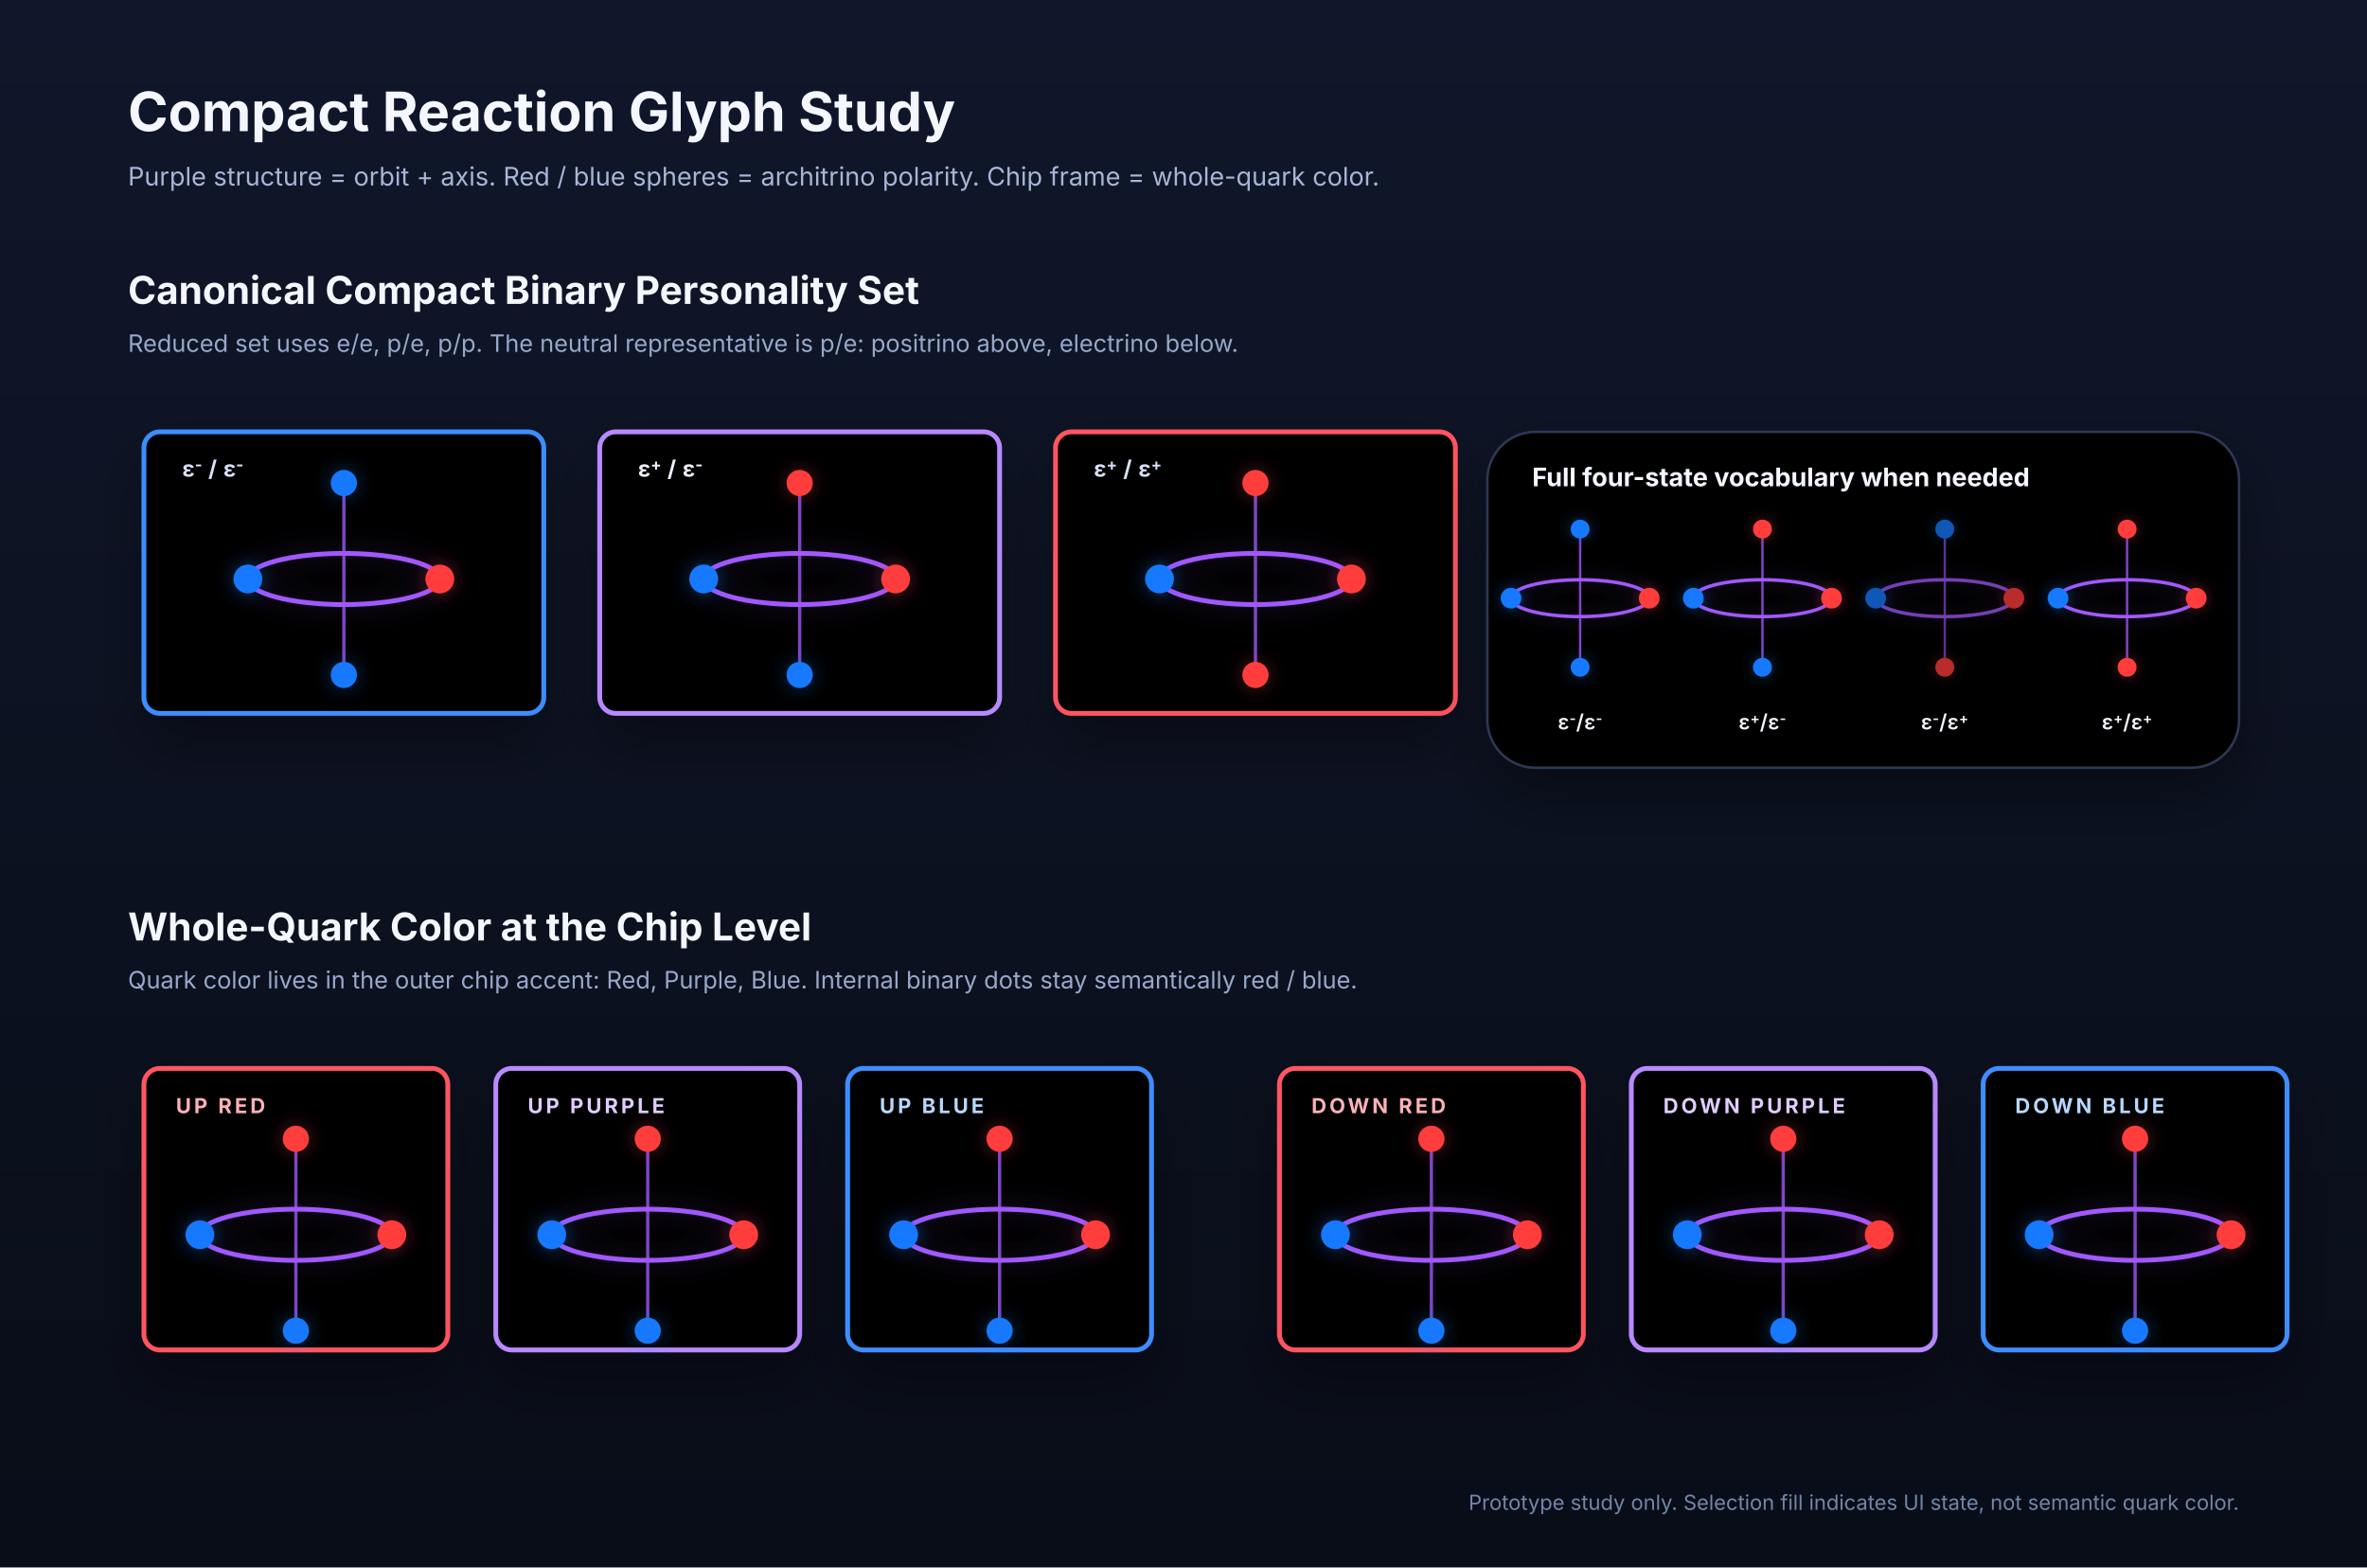
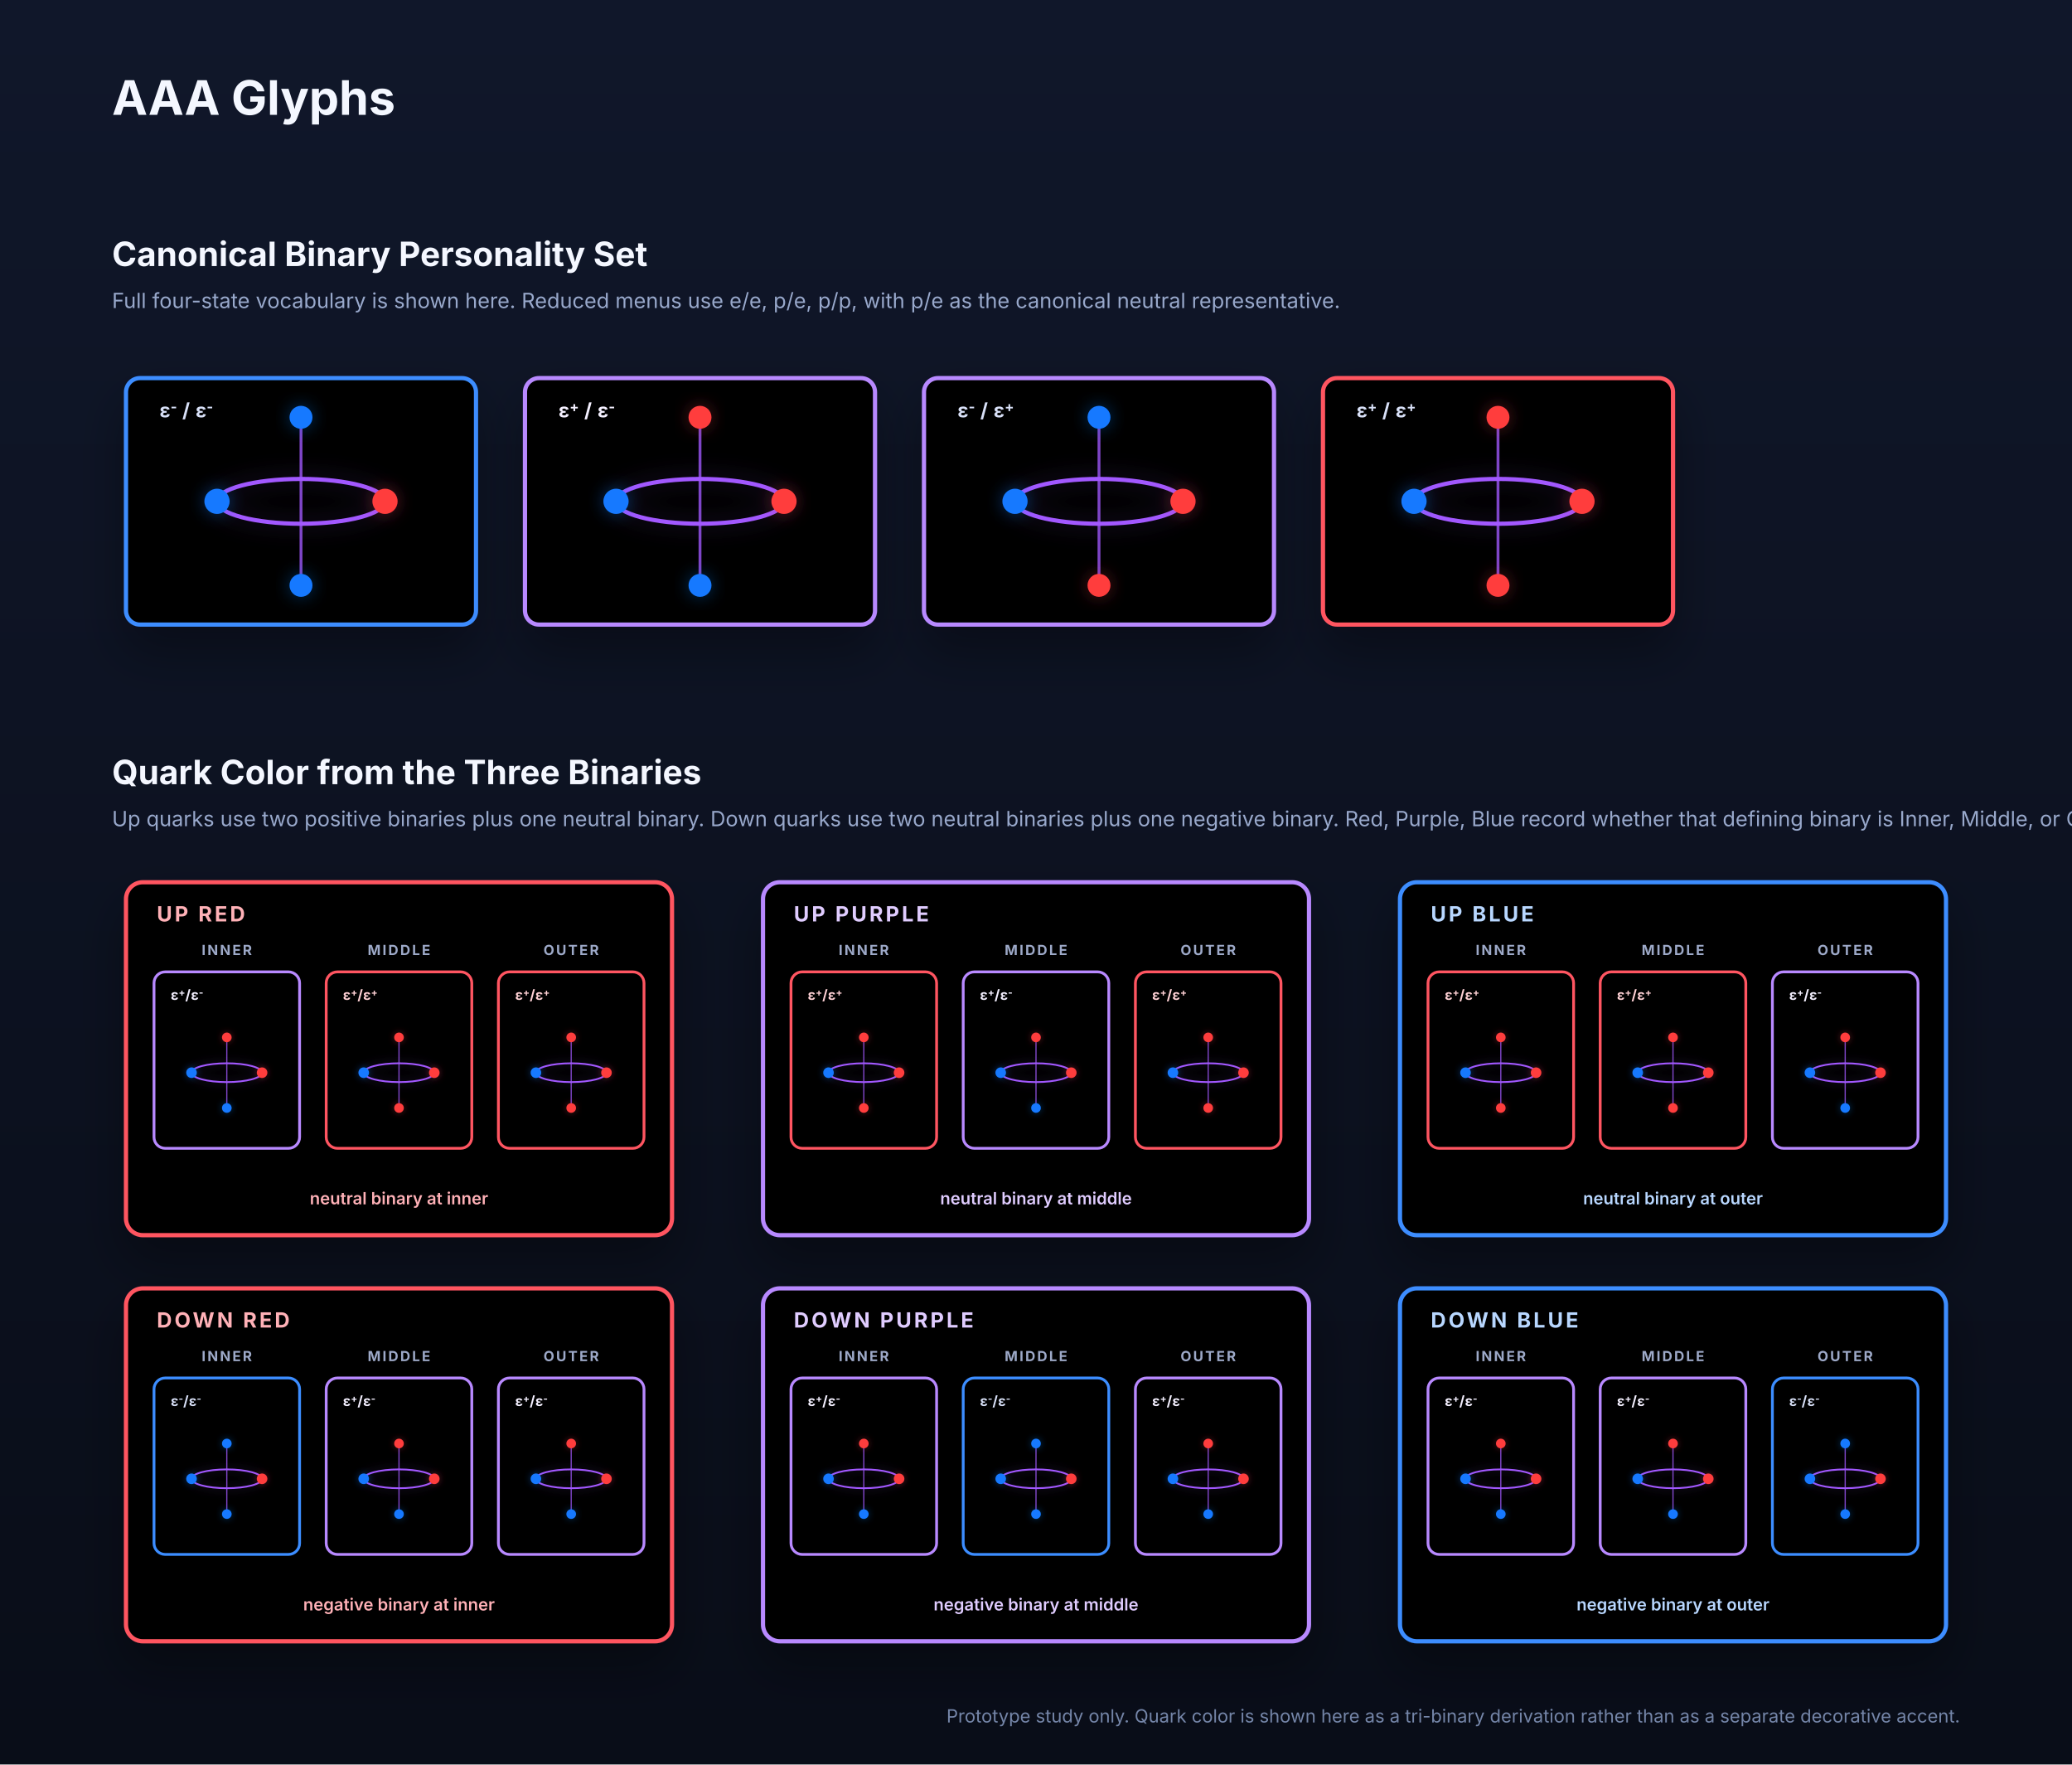
- <svg xmlns="http://www.w3.org/2000/svg" viewBox="0 0 1480 980" role="img" aria-labelledby="title desc">
+ <svg xmlns="http://www.w3.org/2000/svg" viewBox="0 0 1480 1260" role="img" aria-labelledby="title desc">
  <defs>
    <linearGradient id="bg" x1="0" y1="0" x2="0" y2="1">
      <stop offset="0%" stop-color="#10172a" />
      <stop offset="100%" stop-color="#090d18" />
    </linearGradient>
    <linearGradient id="chipFill" x1="0" y1="0" x2="0" y2="1">
      <stop offset="0%" stop-color="#000000" />
      <stop offset="100%" stop-color="#000000" />
    </linearGradient>
    <linearGradient id="chipSelected" x1="0" y1="0" x2="0" y2="1">
      <stop offset="0%" stop-color="#000000" />
      <stop offset="100%" stop-color="#000000" />
    </linearGradient>
    <filter id="shadow" x="-30%" y="-30%" width="160%" height="160%">
      <feDropShadow dx="0" dy="18" stdDeviation="18" flood-color="#000000" flood-opacity="0.34" />
    </filter>
    <filter id="glowPurple" x="-60%" y="-60%" width="220%" height="220%">
      <feDropShadow dx="0" dy="0" stdDeviation="8" flood-color="#9b5cff" flood-opacity="0.32" />
    </filter>
    <filter id="glowBlue" x="-60%" y="-60%" width="220%" height="220%">
      <feDropShadow dx="0" dy="0" stdDeviation="6" flood-color="#1b84ff" flood-opacity="0.38" />
    </filter>
    <filter id="glowRed" x="-60%" y="-60%" width="220%" height="220%">
      <feDropShadow dx="0" dy="0" stdDeviation="6" flood-color="#ff3d4a" flood-opacity="0.34" />
    </filter>
    <filter id="chipSelectedGlow" x="-30%" y="-30%" width="160%" height="160%">
      <feDropShadow dx="0" dy="0" stdDeviation="12" flood-color="#000000" flood-opacity="0.26" />
      <feDropShadow dx="0" dy="18" stdDeviation="18" flood-color="#000000" flood-opacity="0.34" />
    </filter>
    <g id="baseBinaryGlyph">
      <ellipse cx="0" cy="0" rx="60" ry="16" fill="none" stroke="#a259ff" stroke-width="3" filter="url(#glowPurple)" />
      <line x1="0" y1="-60" x2="0" y2="60" stroke="#a259ff" stroke-width="2.05" stroke-linecap="round" opacity="0.78" />
      <circle cx="-60" cy="0" r="9" fill="#1879ff" filter="url(#glowBlue)" />
      <circle cx="60" cy="0" r="9" fill="#ff3d3d" filter="url(#glowRed)" />
    </g>
    <g id="personality-ee">
      <use href="#baseBinaryGlyph" />
      <circle cx="0" cy="-60" r="8.2" fill="#1879ff" filter="url(#glowBlue)" />
      <circle cx="0" cy="60" r="8.2" fill="#1879ff" filter="url(#glowBlue)" />
    </g>
    <g id="personality-pe">
      <use href="#baseBinaryGlyph" />
      <circle cx="0" cy="-60" r="8.2" fill="#ff3d3d" filter="url(#glowRed)" />
      <circle cx="0" cy="60" r="8.2" fill="#1879ff" filter="url(#glowBlue)" />
    </g>
    <g id="personality-pp">
      <use href="#baseBinaryGlyph" />
      <circle cx="0" cy="-60" r="8.2" fill="#ff3d3d" filter="url(#glowRed)" />
      <circle cx="0" cy="60" r="8.2" fill="#ff3d3d" filter="url(#glowRed)" />
    </g>
    <g id="personality-ep">
      <use href="#baseBinaryGlyph" />
      <circle cx="0" cy="-60" r="8.2" fill="#1879ff" filter="url(#glowBlue)" />
      <circle cx="0" cy="60" r="8.2" fill="#ff3d3d" filter="url(#glowRed)" />
    </g>
+     <g id="mini-tile-ee">
+       <rect x="0" y="0" width="104" height="126" rx="8" fill="url(#chipFill)" stroke="#3c8dff" stroke-width="2" />
+       <text x="12" y="20" fill="#d8e0f7" font-family="Inter, Arial, sans-serif" font-size="10" font-weight="700" letter-spacing="0.2">
+         ε<tspan baseline-shift="super" font-size="7">-</tspan>/ε<tspan baseline-shift="super" font-size="7">-</tspan>
+       </text>
+       <g transform="translate(52 72) scale(0.42)">
+         <use href="#personality-ee" />
+       </g>
+     </g>
+     <g id="mini-tile-pe">
+       <rect x="0" y="0" width="104" height="126" rx="8" fill="url(#chipFill)" stroke="#b889ff" stroke-width="2" />
+       <text x="12" y="20" fill="#f4f0ff" font-family="Inter, Arial, sans-serif" font-size="10" font-weight="700" letter-spacing="0.2">
+         ε<tspan baseline-shift="super" font-size="7">+</tspan>/ε<tspan baseline-shift="super" font-size="7">-</tspan>
+       </text>
+       <g transform="translate(52 72) scale(0.42)">
+         <use href="#personality-pe" />
+       </g>
+     </g>
+     <g id="mini-tile-pp">
+       <rect x="0" y="0" width="104" height="126" rx="8" fill="url(#chipFill)" stroke="#ff5561" stroke-width="2" />
+       <text x="12" y="20" fill="#ffd1d5" font-family="Inter, Arial, sans-serif" font-size="10" font-weight="700" letter-spacing="0.2">
+         ε<tspan baseline-shift="super" font-size="7">+</tspan>/ε<tspan baseline-shift="super" font-size="7">+</tspan>
+       </text>
+       <g transform="translate(52 72) scale(0.42)">
+         <use href="#personality-pp" />
+       </g>
+     </g>
  </defs>
-   <rect width="1480" height="980" fill="url(#bg)" />
+   <rect width="1480" height="1260" fill="url(#bg)" />
  <text x="80" y="82" fill="#f4f7ff" font-family="Inter, Arial, sans-serif" font-size="34" font-weight="700">
-     Compact Reaction Glyph Study
-   </text>
-   <text x="80" y="116" fill="#a7b5d7" font-family="Inter, Arial, sans-serif" font-size="16">
-     Purple structure = orbit + axis. Red / blue spheres = architrino polarity. Chip frame = whole-quark color.
+     AAA Glyphs
  </text>
  <text x="80" y="190" fill="#f4f7ff" font-family="Inter, Arial, sans-serif" font-size="24" font-weight="700">
-     Canonical Compact Binary Personality Set
+     Canonical Binary Personality Set
  </text>
  <text x="80" y="220" fill="#98a8cb" font-family="Inter, Arial, sans-serif" font-size="15">
-     Reduced set uses e/e, p/e, p/p. The neutral representative is p/e: positrino above, electrino below.
+     Full four-state vocabulary is shown here. Reduced menus use e/e, p/e, p/p, with p/e as the canonical neutral representative.
  </text>
  <g transform="translate(90 270)">
    <rect x="0" y="0" width="250" height="176" rx="10" fill="url(#chipFill)" stroke="#3c8dff" stroke-width="3" filter="url(#shadow)" />
    <text x="24" y="28" fill="#d8e0f7" font-family="Inter, Arial, sans-serif" font-size="14" font-weight="700" letter-spacing="0.4">
      ε<tspan baseline-shift="super" font-size="10">-</tspan> / ε<tspan baseline-shift="super" font-size="10">-</tspan>
    </text>
-     <g transform="translate(125 92)">
+     <g transform="translate(125 88)">
      <use href="#personality-ee" />
    </g>
  </g>
  <g transform="translate(375 270)">
    <rect x="0" y="0" width="250" height="176" rx="10" fill="url(#chipSelected)" stroke="#b889ff" stroke-width="3" filter="url(#chipSelectedGlow)" />
    <text x="24" y="28" fill="#f4f0ff" font-family="Inter, Arial, sans-serif" font-size="14" font-weight="700" letter-spacing="0.4">
      ε<tspan baseline-shift="super" font-size="10">+</tspan> / ε<tspan baseline-shift="super" font-size="10">-</tspan>
    </text>
-     <g transform="translate(125 92)">
+     <g transform="translate(125 88)">
      <use href="#personality-pe" />
    </g>
  </g>
  <g transform="translate(660 270)">
+     <rect x="0" y="0" width="250" height="176" rx="10" fill="url(#chipSelected)" stroke="#b889ff" stroke-width="3" filter="url(#chipSelectedGlow)" />
+     <text x="24" y="28" fill="#d8e0f7" font-family="Inter, Arial, sans-serif" font-size="14" font-weight="700" letter-spacing="0.4">
+       ε<tspan baseline-shift="super" font-size="10">-</tspan> / ε<tspan baseline-shift="super" font-size="10">+</tspan>
+     </text>
+     <g transform="translate(125 88)">
+       <use href="#personality-ep" />
+     </g>
+   </g>
+   <g transform="translate(945 270)">
    <rect x="0" y="0" width="250" height="176" rx="10" fill="url(#chipFill)" stroke="#ff5561" stroke-width="3" filter="url(#shadow)" />
    <text x="24" y="28" fill="#d8e0f7" font-family="Inter, Arial, sans-serif" font-size="14" font-weight="700" letter-spacing="0.4">
      ε<tspan baseline-shift="super" font-size="10">+</tspan> / ε<tspan baseline-shift="super" font-size="10">+</tspan>
    </text>
-     <g transform="translate(125 92)">
+     <g transform="translate(125 88)">
      <use href="#personality-pp" />
    </g>
  </g>
-   <g transform="translate(930 270)">
-     <rect x="0" y="0" width="470" height="210" rx="30" fill="#000000" stroke="#2e3953" stroke-width="1.5" filter="url(#shadow)" />
-     <text x="28" y="34" fill="#f4f7ff" font-family="Inter, Arial, sans-serif" font-size="16" font-weight="700">Full four-state vocabulary when needed</text>
-     <g transform="translate(58 104)">
-       <g transform="scale(0.72)">
-         <use href="#personality-ee" />
-       </g>
-     </g>
-     <g transform="translate(172 104)">
-       <g transform="scale(0.72)">
-         <use href="#personality-pe" />
-       </g>
-     </g>
-     <g transform="translate(286 104)" opacity="0.72">
-       <g transform="scale(0.72)">
-         <use href="#personality-ep" />
-       </g>
-     </g>
-     <g transform="translate(400 104)">
-       <g transform="scale(0.72)">
-         <use href="#personality-pp" />
-       </g>
-     </g>
-     <text x="58" y="186" text-anchor="middle" fill="#f4f7ff" font-family="Inter, Arial, sans-serif" font-size="13" font-weight="600" letter-spacing="0.2">
-       ε<tspan baseline-shift="super" font-size="9">-</tspan>/ε<tspan baseline-shift="super" font-size="9">-</tspan>
-     </text>
-     <text x="172" y="186" text-anchor="middle" fill="#f4f7ff" font-family="Inter, Arial, sans-serif" font-size="13" font-weight="600" letter-spacing="0.2">
-       ε<tspan baseline-shift="super" font-size="9">+</tspan>/ε<tspan baseline-shift="super" font-size="9">-</tspan>
-     </text>
-     <text x="286" y="186" text-anchor="middle" fill="#f4f7ff" font-family="Inter, Arial, sans-serif" font-size="13" font-weight="600" letter-spacing="0.2">
-       ε<tspan baseline-shift="super" font-size="9">-</tspan>/ε<tspan baseline-shift="super" font-size="9">+</tspan>
-     </text>
-     <text x="400" y="186" text-anchor="middle" fill="#f4f7ff" font-family="Inter, Arial, sans-serif" font-size="13" font-weight="600" letter-spacing="0.2">
-       ε<tspan baseline-shift="super" font-size="9">+</tspan>/ε<tspan baseline-shift="super" font-size="9">+</tspan>
-     </text>
-   </g>
-   <text x="80" y="588" fill="#f4f7ff" font-family="Inter, Arial, sans-serif" font-size="24" font-weight="700">
-     Whole-Quark Color at the Chip Level
-   </text>
-   <text x="80" y="618" fill="#98a8cb" font-family="Inter, Arial, sans-serif" font-size="15">
-     Quark color lives in the outer chip accent: Red, Purple, Blue. Internal binary dots stay semantically red / blue.
-   </text>
-   <g transform="translate(90 668)">
-     <rect x="0" y="0" width="190" height="176" rx="10" fill="url(#chipFill)" stroke="#ff5561" stroke-width="3" filter="url(#shadow)" />
-     <text x="20" y="28" fill="#ffb1b7" font-family="Inter, Arial, sans-serif" font-size="13" font-weight="700" letter-spacing="1.8">UP RED</text>
-     <g transform="translate(95 104)">
-       <use href="#personality-pe" />
-     </g>
-   </g>
-   <g transform="translate(310 668)">
-     <rect x="0" y="0" width="190" height="176" rx="10" fill="url(#chipSelected)" stroke="#b889ff" stroke-width="3" filter="url(#chipSelectedGlow)" />
-     <text x="20" y="28" fill="#e0ccff" font-family="Inter, Arial, sans-serif" font-size="13" font-weight="700" letter-spacing="1.8">UP PURPLE</text>
-     <g transform="translate(95 104)">
-       <use href="#personality-pe" />
-     </g>
-   </g>
-   <g transform="translate(530 668)">
-     <rect x="0" y="0" width="190" height="176" rx="10" fill="url(#chipFill)" stroke="#3c8dff" stroke-width="3" filter="url(#shadow)" />
-     <text x="20" y="28" fill="#b8d7ff" font-family="Inter, Arial, sans-serif" font-size="13" font-weight="700" letter-spacing="1.8">UP BLUE</text>
-     <g transform="translate(95 104)">
-       <use href="#personality-pe" />
-     </g>
-   </g>
-   <g transform="translate(800 668)">
-     <rect x="0" y="0" width="190" height="176" rx="10" fill="url(#chipFill)" stroke="#ff5561" stroke-width="3" filter="url(#shadow)" />
-     <text x="20" y="28" fill="#ffb1b7" font-family="Inter, Arial, sans-serif" font-size="13" font-weight="700" letter-spacing="1.8">DOWN RED</text>
-     <g transform="translate(95 104)">
-       <use href="#personality-pe" />
-     </g>
-   </g>
-   <g transform="translate(1020 668)">
-     <rect x="0" y="0" width="190" height="176" rx="10" fill="url(#chipFill)" stroke="#b889ff" stroke-width="3" filter="url(#shadow)" />
-     <text x="20" y="28" fill="#e0ccff" font-family="Inter, Arial, sans-serif" font-size="13" font-weight="700" letter-spacing="1.8">DOWN PURPLE</text>
-     <g transform="translate(95 104)">
-       <use href="#personality-pe" />
-     </g>
-   </g>
-   <g transform="translate(1240 668)">
-     <rect x="0" y="0" width="190" height="176" rx="10" fill="url(#chipFill)" stroke="#3c8dff" stroke-width="3" filter="url(#shadow)" />
-     <text x="20" y="28" fill="#b8d7ff" font-family="Inter, Arial, sans-serif" font-size="13" font-weight="700" letter-spacing="1.8">DOWN BLUE</text>
-     <g transform="translate(95 104)">
-       <use href="#personality-pe" />
-     </g>
-   </g>
-   <text x="1400" y="944" text-anchor="end" fill="#7485a8" font-family="Inter, Arial, sans-serif" font-size="13">
-     Prototype study only. Selection fill indicates UI state, not semantic quark color.
+   <text x="80" y="560" fill="#f4f7ff" font-family="Inter, Arial, sans-serif" font-size="24" font-weight="700">
+     Quark Color from the Three Binaries
+   </text>
+   <text x="80" y="590" fill="#98a8cb" font-family="Inter, Arial, sans-serif" font-size="15">
+     Up quarks use two positive binaries plus one neutral binary. Down quarks use two neutral binaries plus one negative binary. Red, Purple, Blue record whether that defining binary is Inner, Middle, or Outer.
+   </text>
+   <g transform="translate(90 630)">
+     <rect x="0" y="0" width="390" height="252" rx="12" fill="url(#chipFill)" stroke="#ff5561" stroke-width="3" filter="url(#shadow)" />
+     <text x="22" y="28" fill="#ffb1b7" font-family="Inter, Arial, sans-serif" font-size="15" font-weight="700" letter-spacing="1.8">UP RED</text>
+     <text x="72" y="52" text-anchor="middle" fill="#9da9c8" font-family="Inter, Arial, sans-serif" font-size="10" font-weight="700" letter-spacing="1.3">INNER</text>
+     <text x="195" y="52" text-anchor="middle" fill="#9da9c8" font-family="Inter, Arial, sans-serif" font-size="10" font-weight="700" letter-spacing="1.3">MIDDLE</text>
+     <text x="318" y="52" text-anchor="middle" fill="#9da9c8" font-family="Inter, Arial, sans-serif" font-size="10" font-weight="700" letter-spacing="1.3">OUTER</text>
+     <g transform="translate(20 64)">
+       <use href="#mini-tile-pe" />
+     </g>
+     <g transform="translate(143 64)">
+       <use href="#mini-tile-pp" />
+     </g>
+     <g transform="translate(266 64)">
+       <use href="#mini-tile-pp" />
+     </g>
+     <text x="195" y="230" text-anchor="middle" fill="#ffb1b7" font-family="Inter, Arial, sans-serif" font-size="12" font-weight="600">
+       neutral binary at inner
+     </text>
+   </g>
+   <g transform="translate(545 630)">
+     <rect x="0" y="0" width="390" height="252" rx="12" fill="url(#chipFill)" stroke="#b889ff" stroke-width="3" filter="url(#shadow)" />
+     <text x="22" y="28" fill="#e0ccff" font-family="Inter, Arial, sans-serif" font-size="15" font-weight="700" letter-spacing="1.8">UP PURPLE</text>
+     <text x="72" y="52" text-anchor="middle" fill="#9da9c8" font-family="Inter, Arial, sans-serif" font-size="10" font-weight="700" letter-spacing="1.3">INNER</text>
+     <text x="195" y="52" text-anchor="middle" fill="#9da9c8" font-family="Inter, Arial, sans-serif" font-size="10" font-weight="700" letter-spacing="1.3">MIDDLE</text>
+     <text x="318" y="52" text-anchor="middle" fill="#9da9c8" font-family="Inter, Arial, sans-serif" font-size="10" font-weight="700" letter-spacing="1.3">OUTER</text>
+     <g transform="translate(20 64)">
+       <use href="#mini-tile-pp" />
+     </g>
+     <g transform="translate(143 64)">
+       <use href="#mini-tile-pe" />
+     </g>
+     <g transform="translate(266 64)">
+       <use href="#mini-tile-pp" />
+     </g>
+     <text x="195" y="230" text-anchor="middle" fill="#e0ccff" font-family="Inter, Arial, sans-serif" font-size="12" font-weight="600">
+       neutral binary at middle
+     </text>
+   </g>
+   <g transform="translate(1000 630)">
+     <rect x="0" y="0" width="390" height="252" rx="12" fill="url(#chipFill)" stroke="#3c8dff" stroke-width="3" filter="url(#shadow)" />
+     <text x="22" y="28" fill="#b8d7ff" font-family="Inter, Arial, sans-serif" font-size="15" font-weight="700" letter-spacing="1.8">UP BLUE</text>
+     <text x="72" y="52" text-anchor="middle" fill="#9da9c8" font-family="Inter, Arial, sans-serif" font-size="10" font-weight="700" letter-spacing="1.3">INNER</text>
+     <text x="195" y="52" text-anchor="middle" fill="#9da9c8" font-family="Inter, Arial, sans-serif" font-size="10" font-weight="700" letter-spacing="1.3">MIDDLE</text>
+     <text x="318" y="52" text-anchor="middle" fill="#9da9c8" font-family="Inter, Arial, sans-serif" font-size="10" font-weight="700" letter-spacing="1.3">OUTER</text>
+     <g transform="translate(20 64)">
+       <use href="#mini-tile-pp" />
+     </g>
+     <g transform="translate(143 64)">
+       <use href="#mini-tile-pp" />
+     </g>
+     <g transform="translate(266 64)">
+       <use href="#mini-tile-pe" />
+     </g>
+     <text x="195" y="230" text-anchor="middle" fill="#b8d7ff" font-family="Inter, Arial, sans-serif" font-size="12" font-weight="600">
+       neutral binary at outer
+     </text>
+   </g>
+   <g transform="translate(90 920)">
+     <rect x="0" y="0" width="390" height="252" rx="12" fill="url(#chipFill)" stroke="#ff5561" stroke-width="3" filter="url(#shadow)" />
+     <text x="22" y="28" fill="#ffb1b7" font-family="Inter, Arial, sans-serif" font-size="15" font-weight="700" letter-spacing="1.8">DOWN RED</text>
+     <text x="72" y="52" text-anchor="middle" fill="#9da9c8" font-family="Inter, Arial, sans-serif" font-size="10" font-weight="700" letter-spacing="1.3">INNER</text>
+     <text x="195" y="52" text-anchor="middle" fill="#9da9c8" font-family="Inter, Arial, sans-serif" font-size="10" font-weight="700" letter-spacing="1.3">MIDDLE</text>
+     <text x="318" y="52" text-anchor="middle" fill="#9da9c8" font-family="Inter, Arial, sans-serif" font-size="10" font-weight="700" letter-spacing="1.3">OUTER</text>
+     <g transform="translate(20 64)">
+       <use href="#mini-tile-ee" />
+     </g>
+     <g transform="translate(143 64)">
+       <use href="#mini-tile-pe" />
+     </g>
+     <g transform="translate(266 64)">
+       <use href="#mini-tile-pe" />
+     </g>
+     <text x="195" y="230" text-anchor="middle" fill="#ffb1b7" font-family="Inter, Arial, sans-serif" font-size="12" font-weight="600">
+       negative binary at inner
+     </text>
+   </g>
+   <g transform="translate(545 920)">
+     <rect x="0" y="0" width="390" height="252" rx="12" fill="url(#chipFill)" stroke="#b889ff" stroke-width="3" filter="url(#shadow)" />
+     <text x="22" y="28" fill="#e0ccff" font-family="Inter, Arial, sans-serif" font-size="15" font-weight="700" letter-spacing="1.8">DOWN PURPLE</text>
+     <text x="72" y="52" text-anchor="middle" fill="#9da9c8" font-family="Inter, Arial, sans-serif" font-size="10" font-weight="700" letter-spacing="1.3">INNER</text>
+     <text x="195" y="52" text-anchor="middle" fill="#9da9c8" font-family="Inter, Arial, sans-serif" font-size="10" font-weight="700" letter-spacing="1.3">MIDDLE</text>
+     <text x="318" y="52" text-anchor="middle" fill="#9da9c8" font-family="Inter, Arial, sans-serif" font-size="10" font-weight="700" letter-spacing="1.3">OUTER</text>
+     <g transform="translate(20 64)">
+       <use href="#mini-tile-pe" />
+     </g>
+     <g transform="translate(143 64)">
+       <use href="#mini-tile-ee" />
+     </g>
+     <g transform="translate(266 64)">
+       <use href="#mini-tile-pe" />
+     </g>
+     <text x="195" y="230" text-anchor="middle" fill="#e0ccff" font-family="Inter, Arial, sans-serif" font-size="12" font-weight="600">
+       negative binary at middle
+     </text>
+   </g>
+   <g transform="translate(1000 920)">
+     <rect x="0" y="0" width="390" height="252" rx="12" fill="url(#chipFill)" stroke="#3c8dff" stroke-width="3" filter="url(#shadow)" />
+     <text x="22" y="28" fill="#b8d7ff" font-family="Inter, Arial, sans-serif" font-size="15" font-weight="700" letter-spacing="1.8">DOWN BLUE</text>
+     <text x="72" y="52" text-anchor="middle" fill="#9da9c8" font-family="Inter, Arial, sans-serif" font-size="10" font-weight="700" letter-spacing="1.3">INNER</text>
+     <text x="195" y="52" text-anchor="middle" fill="#9da9c8" font-family="Inter, Arial, sans-serif" font-size="10" font-weight="700" letter-spacing="1.3">MIDDLE</text>
+     <text x="318" y="52" text-anchor="middle" fill="#9da9c8" font-family="Inter, Arial, sans-serif" font-size="10" font-weight="700" letter-spacing="1.3">OUTER</text>
+     <g transform="translate(20 64)">
+       <use href="#mini-tile-pe" />
+     </g>
+     <g transform="translate(143 64)">
+       <use href="#mini-tile-pe" />
+     </g>
+     <g transform="translate(266 64)">
+       <use href="#mini-tile-ee" />
+     </g>
+     <text x="195" y="230" text-anchor="middle" fill="#b8d7ff" font-family="Inter, Arial, sans-serif" font-size="12" font-weight="600">
+       negative binary at outer
+     </text>
+   </g>
+   <text x="1400" y="1230" text-anchor="end" fill="#7485a8" font-family="Inter, Arial, sans-serif" font-size="13">
+     Prototype study only. Quark color is shown here as a tri-binary derivation rather than as a separate decorative accent.
  </text>
</svg>
